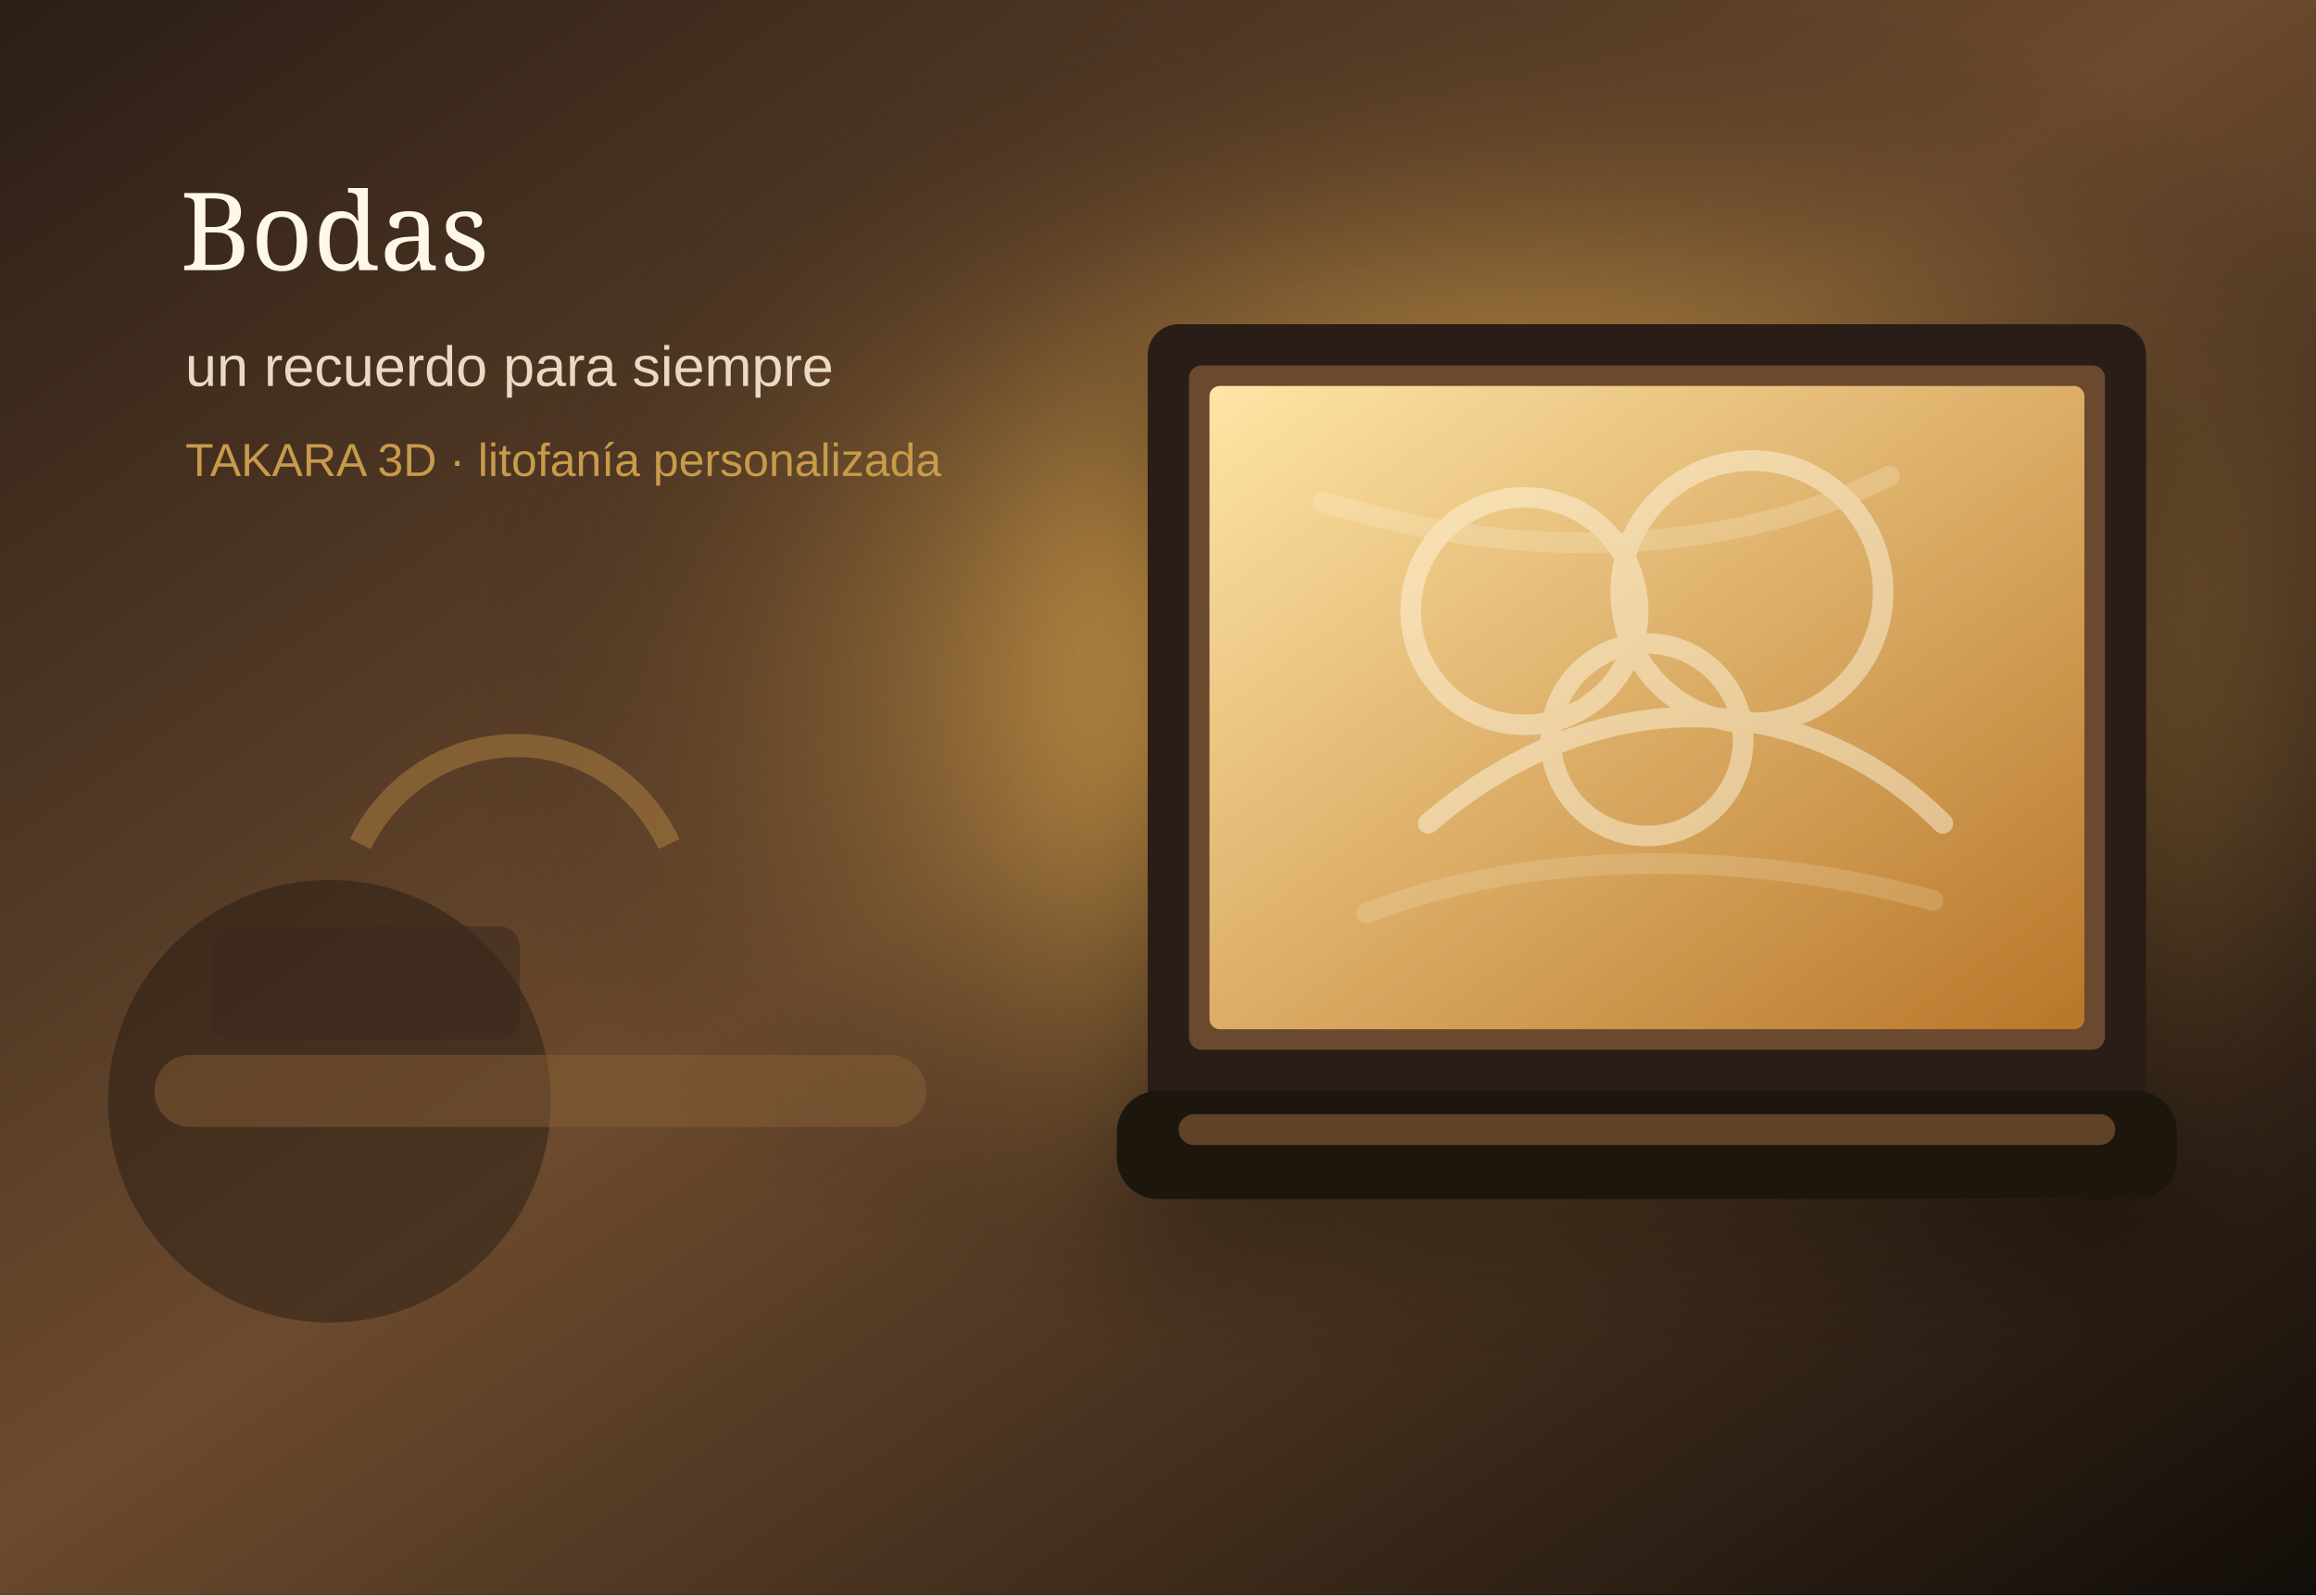
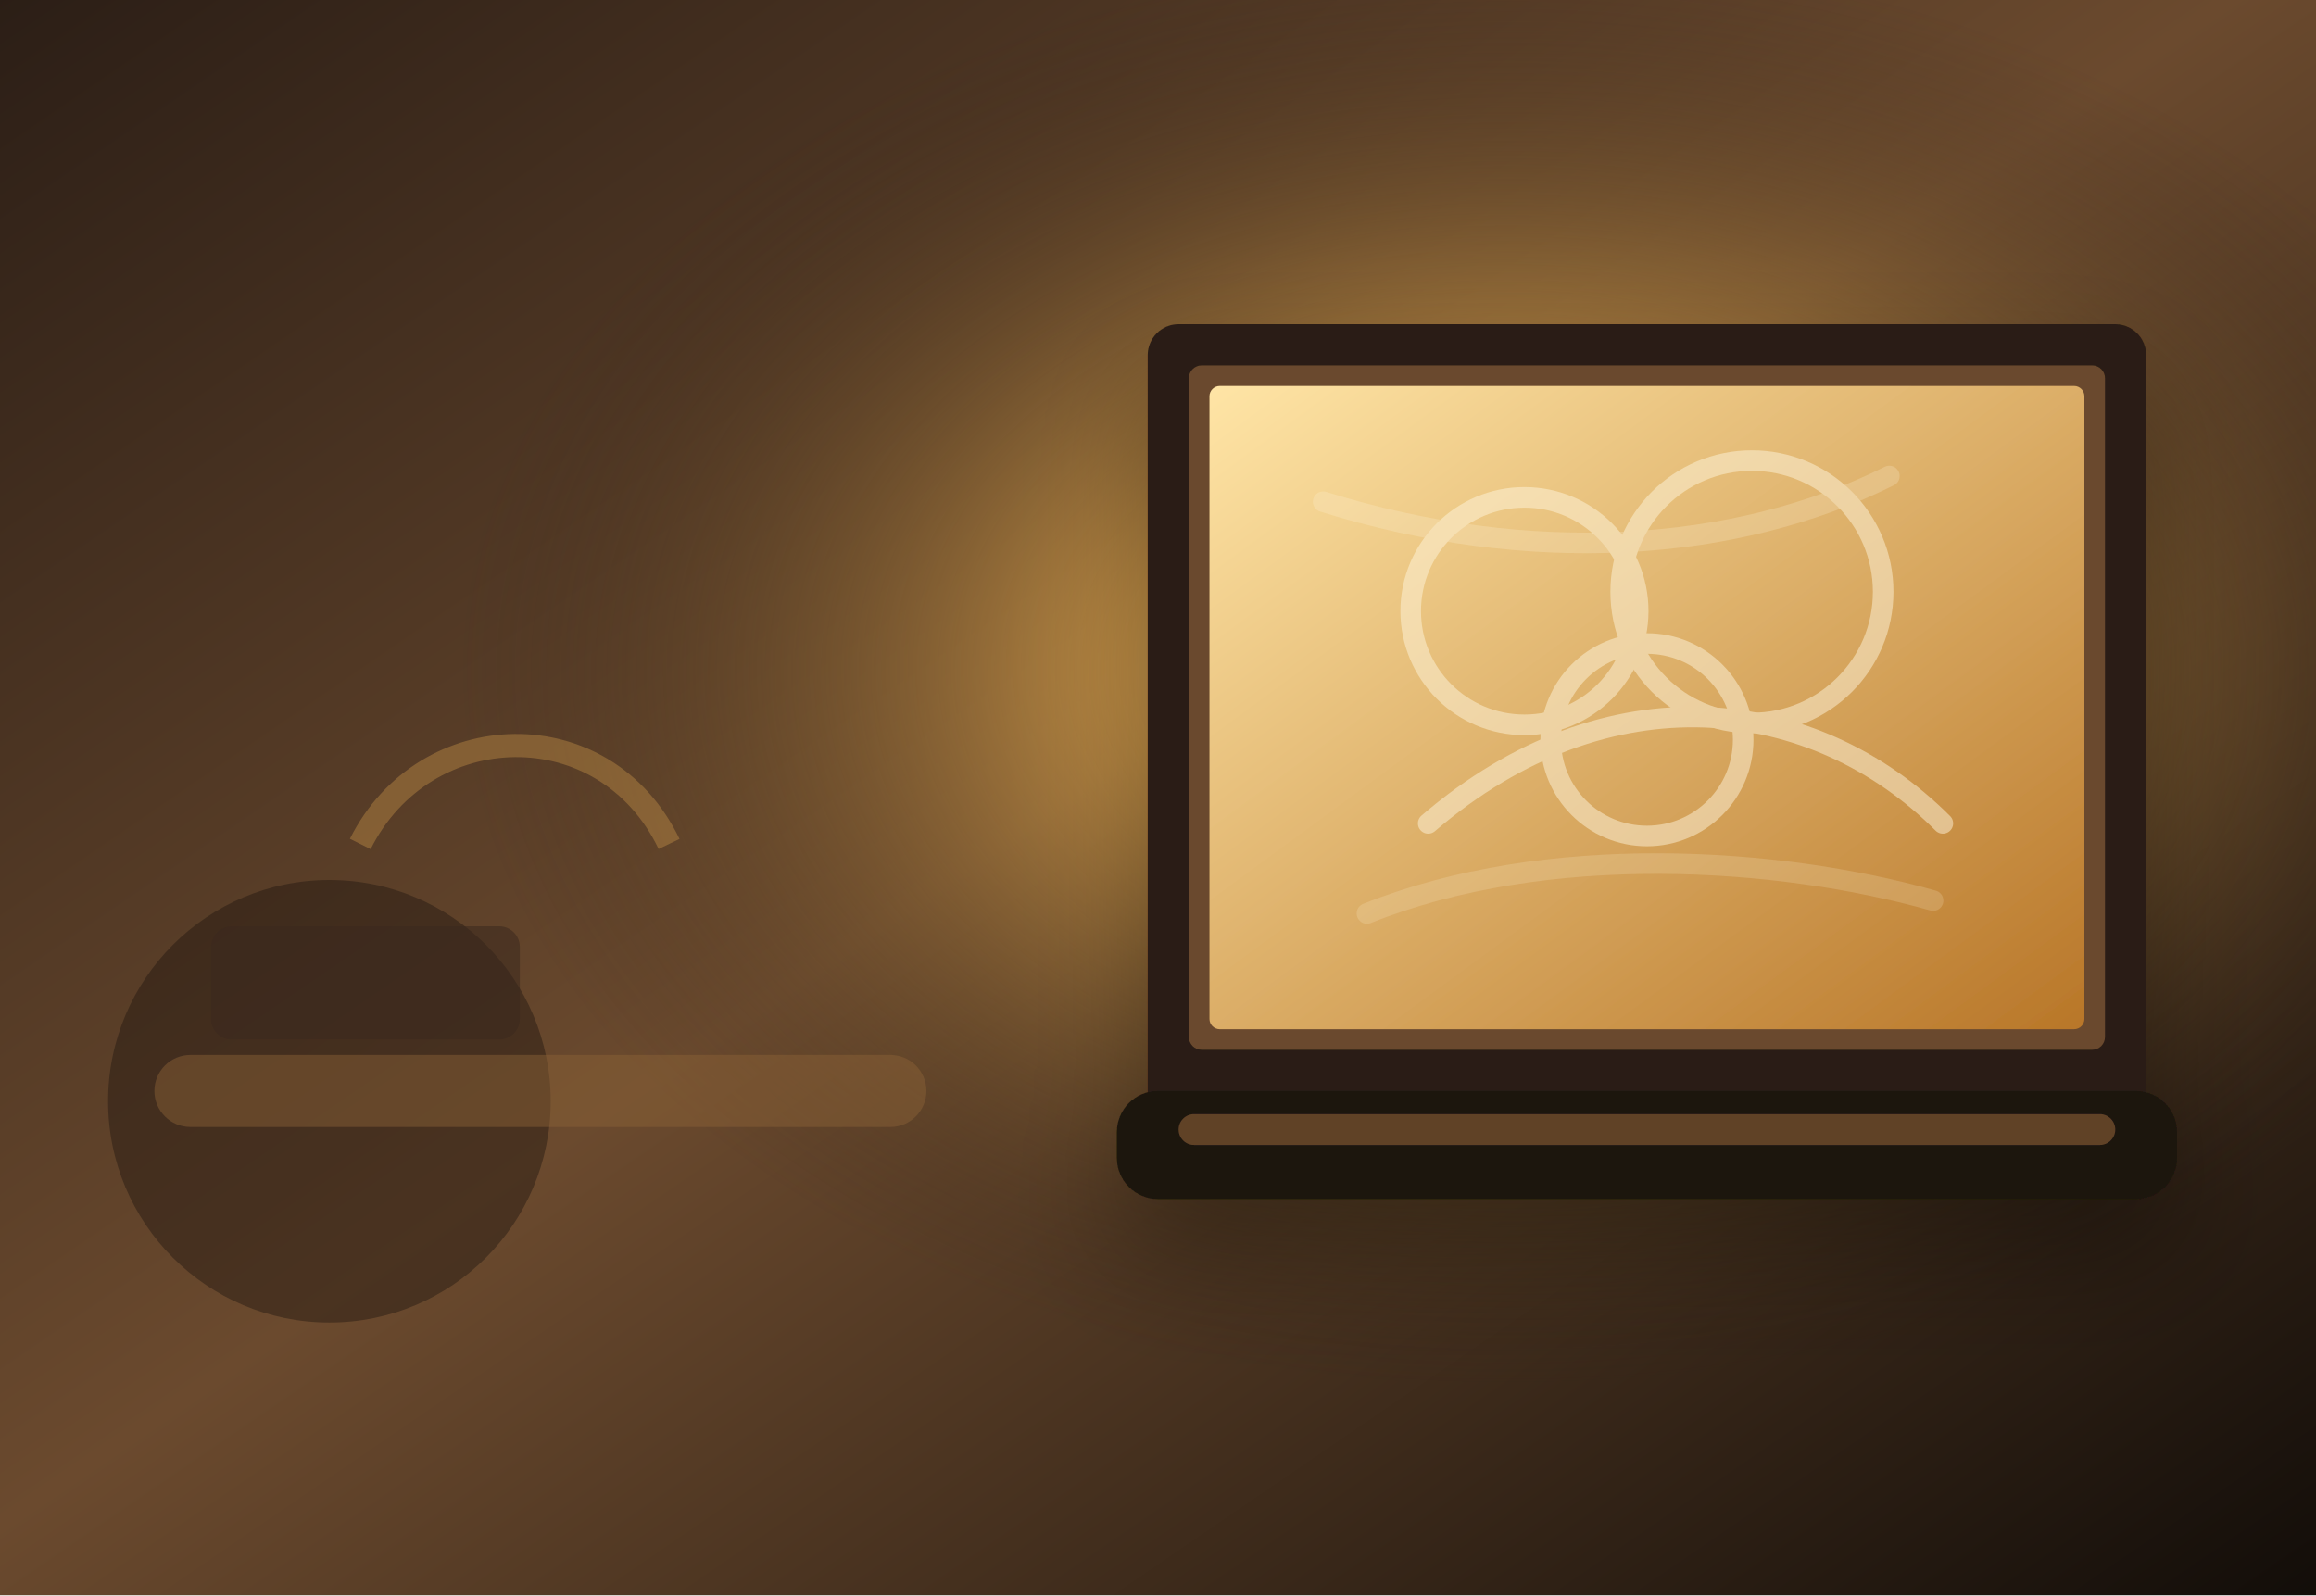
<svg xmlns="http://www.w3.org/2000/svg" viewBox="0 0 900 620" role="img" aria-label="Bodas">
  <defs>
    <linearGradient id="bg" x1="0" y1="0" x2="1" y2="1">
      <stop offset="0" stop-color="#2b1e16" />
      <stop offset="0.48" stop-color="#6b4a2e" />
      <stop offset="1" stop-color="#120d09" />
    </linearGradient>
    <radialGradient id="glow" cx="65%" cy="42%" r="45%">
      <stop offset="0" stop-color="#fff1c5" stop-opacity="1" />
      <stop offset="0.36" stop-color="#e0a84d" stop-opacity=".70" />
      <stop offset="1" stop-color="#2b1e16" stop-opacity="0" />
    </radialGradient>
    <linearGradient id="plate" x1="0" y1="0" x2="1" y2="1">
      <stop offset="0" stop-color="#ffe5a6" />
      <stop offset="1" stop-color="#b87628" />
    </linearGradient>
    <filter id="shadow" x="-20%" y="-20%" width="140%" height="150%">
      <feDropShadow dx="0" dy="22" stdDeviation="22" flood-color="#000" flood-opacity=".35" />
    </filter>
  </defs>
  <rect width="900" height="620" fill="url(#bg)" />
  <rect width="900" height="620" fill="url(#glow)" />
  <circle cx="128" cy="428" r="86" fill="#211710" opacity=".45" />
  <rect x="60" y="410" width="300" height="28" rx="14" fill="#8b6237" opacity=".46" />
  <rect x="82" y="360" width="120" height="44" rx="8" fill="#3a281d" opacity=".55" />
  <path d="M140 328c25-50 95-52 120 0" fill="none" stroke="#bb8a44" stroke-width="9" opacity=".45" />
  <g filter="url(#shadow)">
    <rect x="446" y="126" width="388" height="320" rx="12" fill="#2b1e16" />
    <rect x="462" y="142" width="356" height="266" rx="5" fill="#6b4a2e" />
    <rect x="470" y="150" width="340" height="250" rx="4" fill="url(#plate)" />
    <g opacity=".48" stroke="#fff7df" stroke-width="8" stroke-linecap="round" fill="none">
      <circle cx="592.4" cy="237.5" r="44.2" />
      <circle cx="680.8" cy="230.0" r="51.0" />
      <circle cx="640.0" cy="287.5" r="37.4" />
      <path d="M555.0 320.0c70-60 150-50 200 0" />
      <path d="M514.2 195.0c80 25 160 20 220-10" opacity=".45" />
      <path d="M531.2 355.0c70-28 160-22 220-5" opacity=".36" />
    </g>
    <rect x="434" y="424" width="412" height="42" rx="16" fill="#1d140f" />
    <rect x="458" y="433" width="364" height="12" rx="6" fill="#8c6236" opacity=".6" />
  </g>
-   <text x="70" y="105" font-family="Georgia, serif" font-size="42" fill="#fff8e8">Bodas</text>
-   <text x="72" y="150" font-family="Arial, sans-serif" font-size="22" fill="#eadac4">un recuerdo para siempre</text>
-   <text x="72" y="185" font-family="Arial, sans-serif" font-size="18" fill="#c89b4a">TAKARA 3D · litofanía personalizada</text>
</svg>
